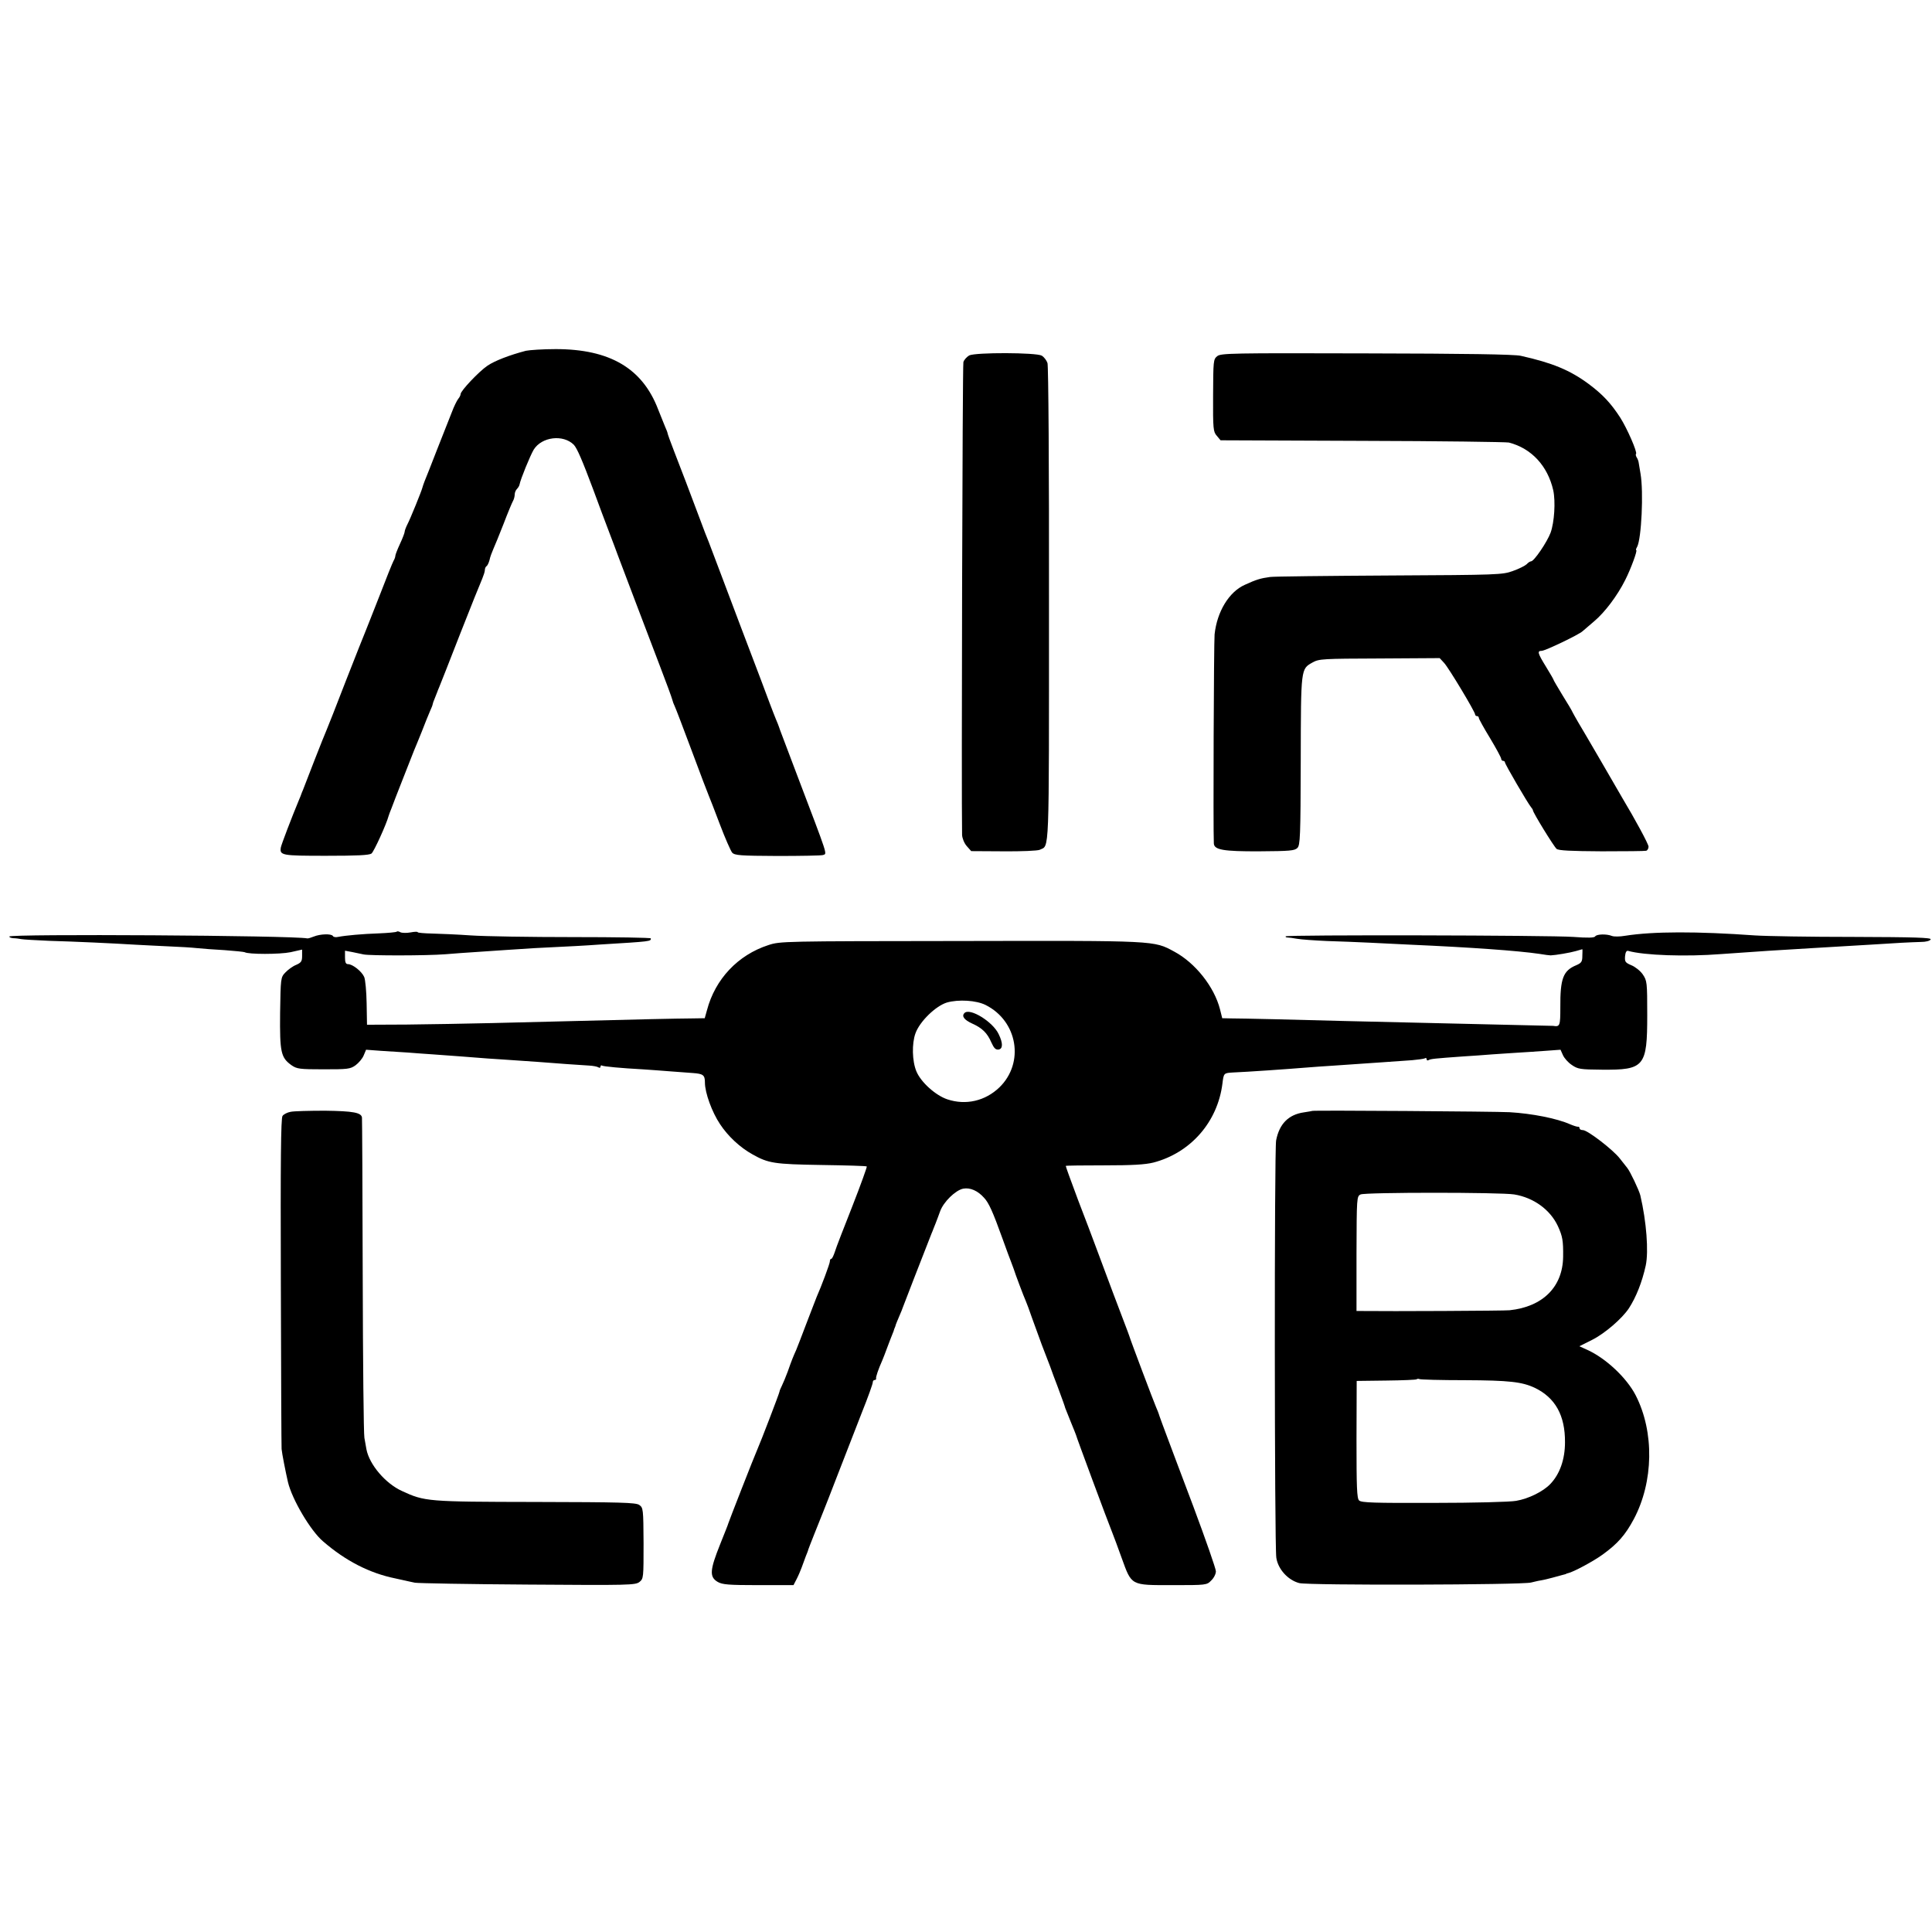
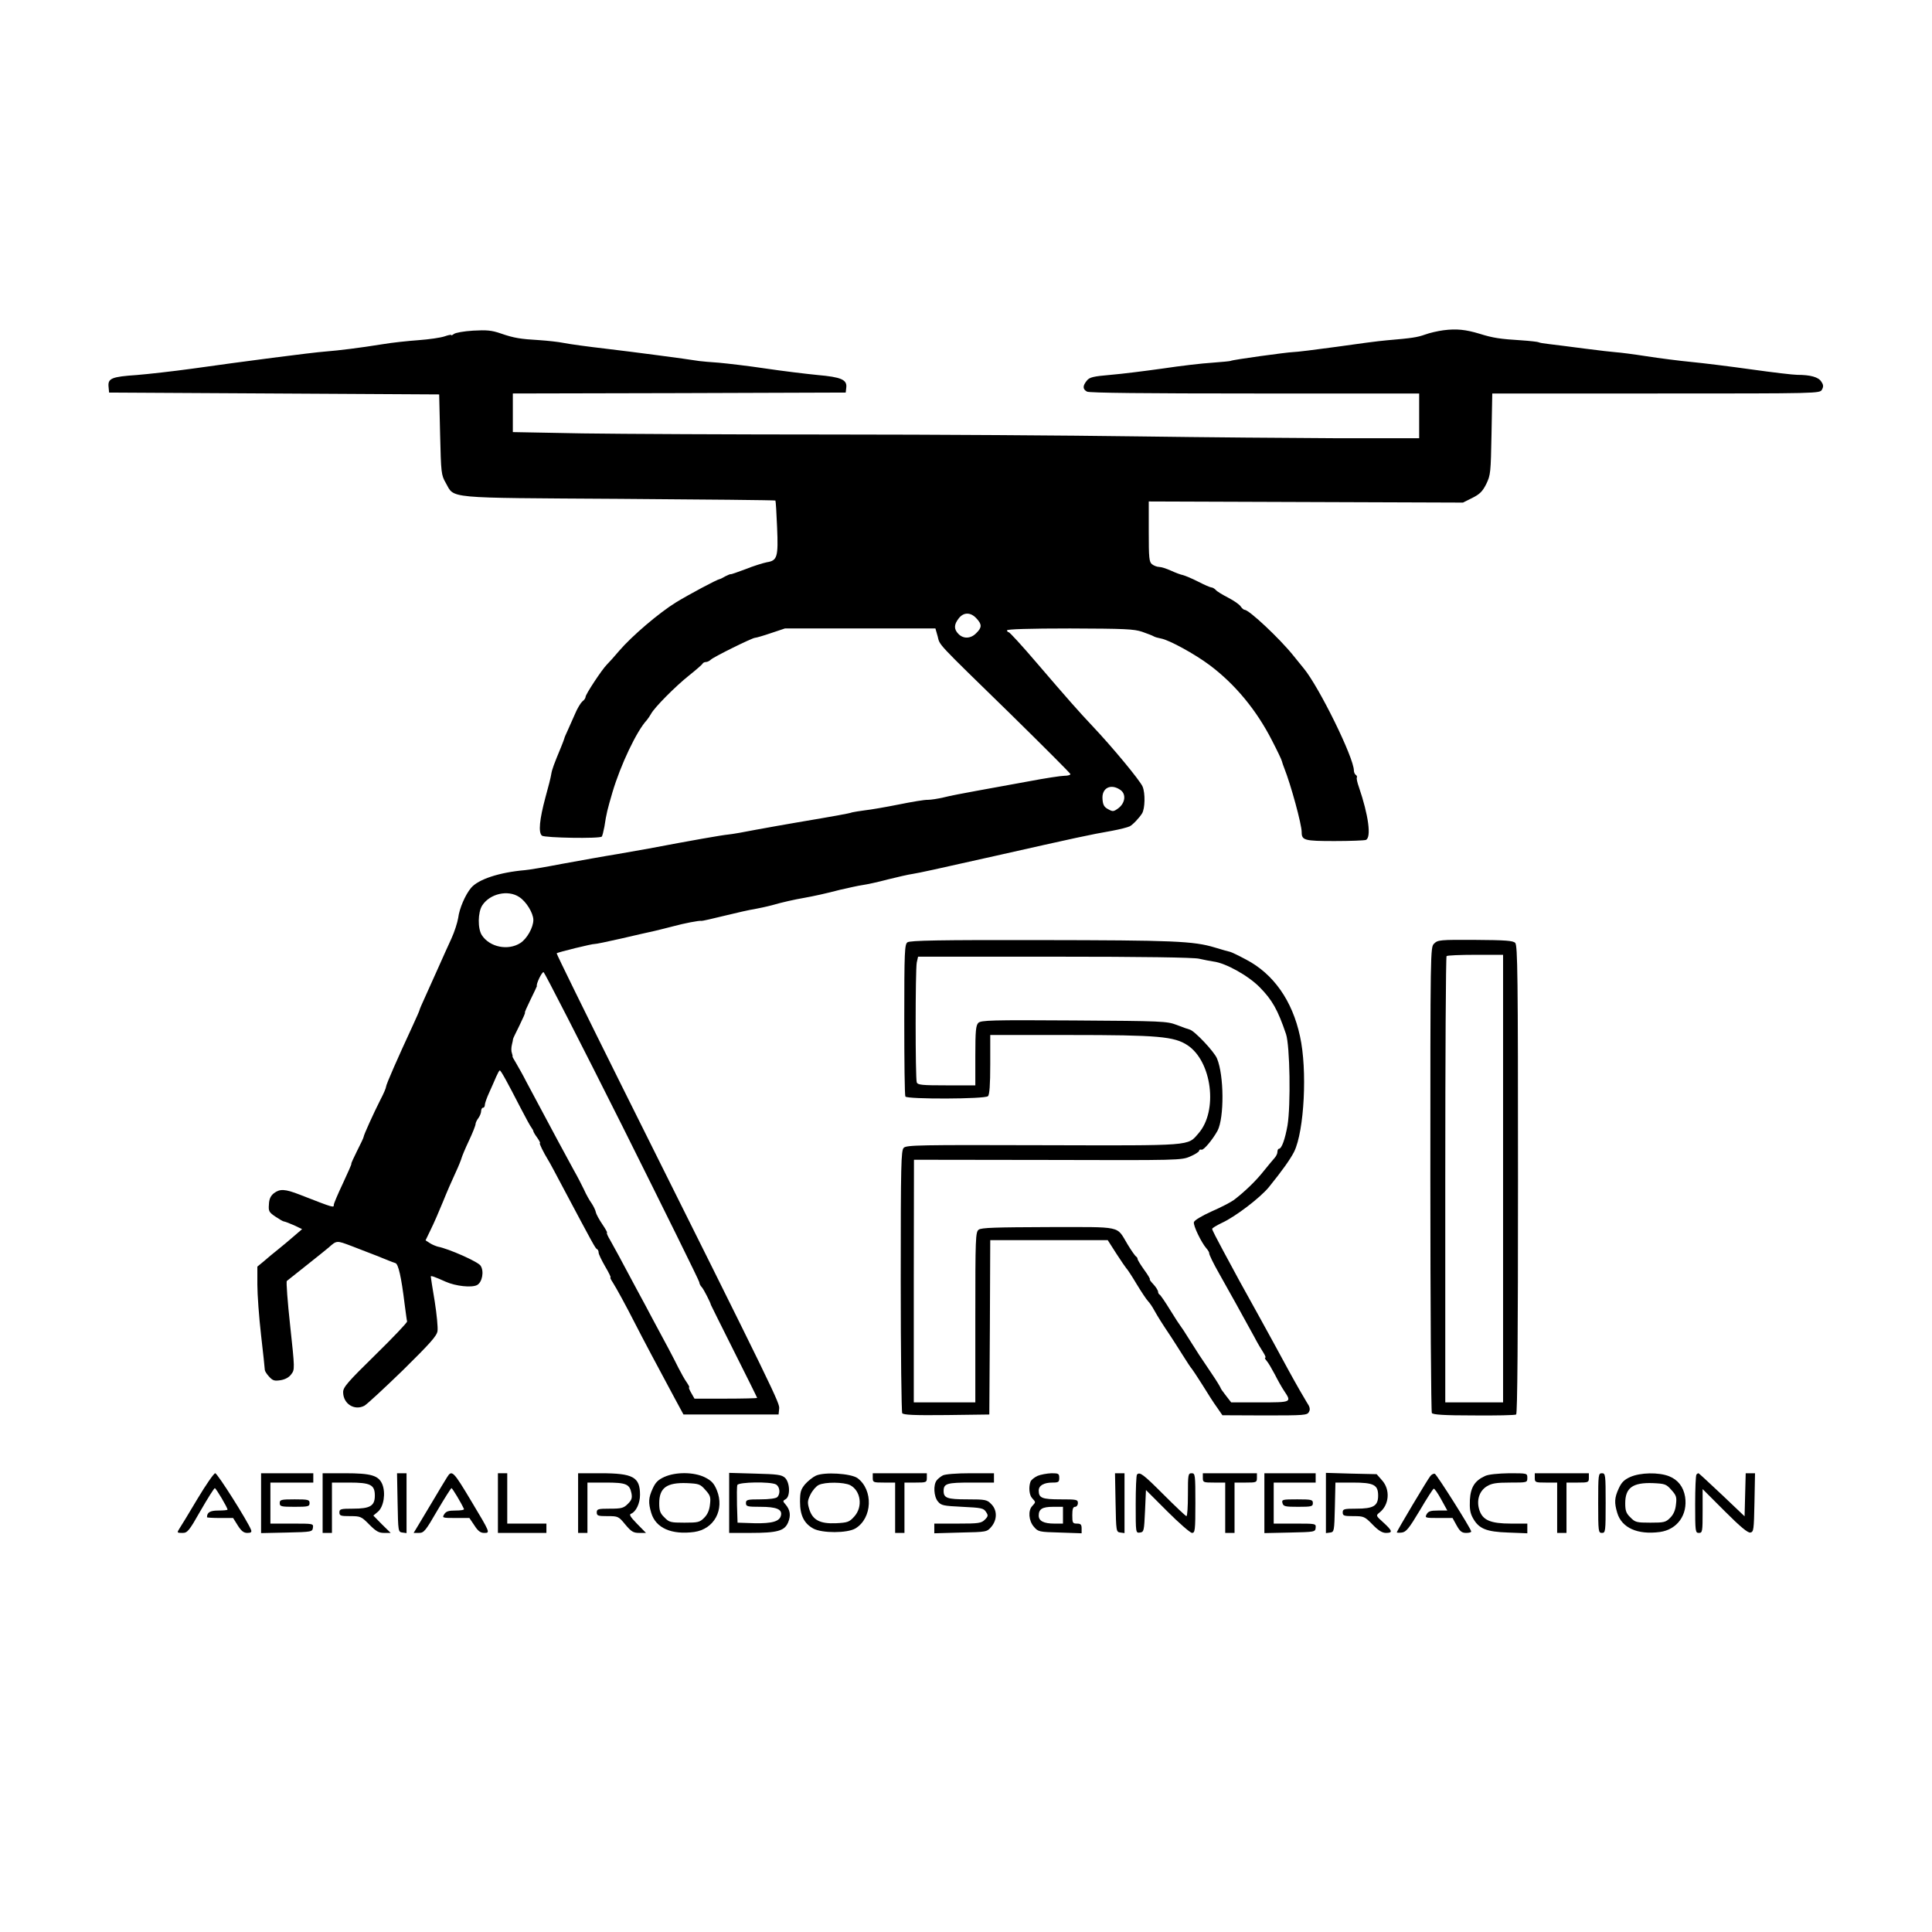
<svg xmlns="http://www.w3.org/2000/svg" version="1.0" width="1036pt" height="1036pt" viewBox="0 0 1036 1036" preserveAspectRatio="xMidYMid meet">
  <g transform="translate(0,1036) scale(0.1,-0.1)" fill="#000000" stroke="none">
-     <path d="M2820 8479 c-88 -23 -168 -54 -206 -80 -46 -31 -144 -135 -144 -152 0 -6 -6 -18 -13 -26 -7 -9 -23 -41 -34 -71 -12 -30 -47 -120 -79 -200 -31 -80 -61 -156 -67 -170 -5 -14 -11 -29 -12 -35 -4 -17 -65 -168 -81 -198 -8 -16 -14 -33 -14 -38 0 -6 -11 -35 -25 -65 -14 -30 -25 -59 -25 -64 0 -6 -4 -18 -10 -28 -5 -9 -39 -93 -75 -187 -37 -93 -70 -179 -75 -190 -5 -11 -52 -130 -105 -265 -52 -135 -99 -254 -104 -265 -5 -11 -34 -83 -64 -160 -30 -77 -58 -149 -62 -160 -5 -11 -9 -22 -10 -25 -1 -3 -5 -14 -10 -25 -42 -101 -96 -243 -99 -259 -7 -43 4 -45 242 -45 167 0 231 3 244 12 13 10 80 157 92 202 2 6 8 24 15 40 6 17 34 89 62 160 28 72 55 139 59 150 5 11 23 56 41 100 17 44 37 94 45 112 8 17 14 33 14 36 0 3 5 18 12 34 6 15 12 30 13 33 1 3 5 14 10 25 5 11 55 139 112 285 57 146 111 279 119 297 7 17 14 38 14 46 0 9 4 18 9 21 5 3 12 18 16 33 3 16 13 42 20 58 8 17 32 77 55 135 22 58 45 113 50 122 6 10 10 26 10 36 0 10 5 23 12 30 6 6 13 17 14 24 5 28 57 155 76 187 43 69 158 83 215 26 17 -18 45 -82 104 -240 28 -77 67 -180 86 -230 19 -49 40 -106 47 -125 20 -53 157 -415 226 -595 34 -88 63 -168 65 -177 2 -9 8 -25 13 -35 5 -10 46 -117 91 -238 45 -121 86 -229 91 -240 5 -11 32 -81 60 -155 28 -74 58 -142 66 -152 14 -15 43 -17 243 -18 125 0 235 2 244 5 23 9 32 -21 -143 440 -40 105 -79 208 -87 230 -7 22 -18 49 -23 60 -5 11 -19 49 -33 85 -22 59 -46 124 -157 415 -21 55 -66 174 -100 265 -34 91 -66 174 -70 185 -5 11 -28 70 -50 130 -57 152 -92 244 -134 352 -20 51 -36 96 -36 99 0 3 -6 20 -14 37 -7 18 -24 59 -37 92 -84 220 -259 323 -549 323 -69 0 -141 -5 -160 -9z" />
-     <path d="M5197 8454 c-13 -8 -28 -24 -31 -36 -5 -17 -11 -2330 -7 -2535 1 -18 11 -44 25 -60 l24 -27 173 -1 c96 -1 183 3 194 8 53 27 50 -63 50 1311 1 738 -3 1283 -8 1299 -5 15 -19 33 -31 40 -30 17 -355 18 -389 1z" />
-     <path d="M6527 8450 c-21 -17 -21 -26 -22 -211 -1 -180 1 -195 20 -216 l20 -24 760 -3 c418 -1 772 -6 786 -9 121 -31 208 -125 238 -256 13 -61 6 -171 -14 -227 -19 -51 -89 -154 -105 -154 -5 0 -16 -7 -24 -16 -9 -8 -42 -25 -74 -36 -55 -20 -78 -21 -662 -24 -333 -2 -621 -5 -640 -8 -51 -7 -74 -14 -135 -42 -85 -38 -149 -144 -162 -266 -4 -42 -8 -1044 -4 -1121 2 -34 50 -43 245 -42 161 1 188 3 203 18 15 15 17 59 18 469 1 499 0 490 64 526 34 19 54 20 359 21 l322 2 24 -26 c25 -27 166 -262 166 -276 0 -5 5 -9 10 -9 6 0 10 -4 10 -10 0 -5 27 -54 60 -108 33 -55 60 -105 60 -111 0 -6 5 -11 10 -11 6 0 10 -4 10 -8 0 -10 123 -220 139 -239 6 -7 11 -15 11 -18 0 -12 112 -194 127 -207 11 -9 76 -12 242 -13 124 0 232 1 239 3 6 2 12 12 12 22 0 14 -74 150 -140 260 -5 8 -56 96 -113 195 -58 99 -114 196 -126 215 -11 19 -24 42 -28 50 -3 8 -28 50 -55 93 -26 43 -48 80 -48 83 0 2 -18 33 -40 69 -45 73 -48 85 -23 85 19 0 200 87 219 105 6 5 35 30 63 54 57 48 124 137 166 221 30 59 67 160 59 160 -3 0 -1 8 5 18 23 44 35 294 18 392 -4 25 -9 52 -10 60 -1 8 -6 21 -11 28 -4 7 -6 16 -3 18 8 9 -48 137 -85 195 -50 77 -94 124 -169 180 -100 74 -194 113 -364 151 -34 8 -299 12 -828 13 -727 2 -780 1 -800 -15z" />
-     <path d="M2127 5364 c-3 -3 -46 -7 -95 -9 -89 -3 -177 -11 -219 -19 -13 -3 -25 -1 -28 5 -8 13 -68 11 -102 -3 -15 -6 -31 -11 -35 -10 -77 16 -1598 25 -1598 10 0 -5 10 -8 23 -9 12 0 31 -3 42 -5 11 -2 78 -6 148 -9 141 -4 336 -13 467 -21 46 -2 127 -7 180 -9 52 -2 118 -6 145 -9 28 -3 95 -8 150 -11 54 -4 103 -9 107 -11 19 -12 188 -12 246 0 l62 14 0 -34 c0 -29 -5 -36 -32 -48 -18 -7 -44 -26 -58 -41 -25 -26 -25 -30 -28 -217 -2 -211 4 -239 61 -280 29 -20 43 -22 172 -22 129 0 143 1 172 22 16 12 36 35 43 52 l13 31 81 -6 c45 -3 108 -7 142 -9 33 -3 95 -7 137 -10 43 -3 110 -8 150 -11 39 -3 104 -8 142 -11 39 -2 99 -7 135 -9 78 -5 174 -12 290 -21 47 -3 101 -7 120 -8 19 -1 41 -5 48 -9 7 -5 12 -3 12 3 0 6 4 9 8 6 8 -5 106 -14 217 -20 39 -3 106 -7 150 -11 44 -3 98 -7 121 -9 55 -4 64 -11 64 -51 0 -55 38 -159 81 -223 42 -64 107 -125 174 -162 85 -48 117 -53 369 -57 132 -2 242 -5 244 -8 2 -2 -32 -97 -77 -212 -45 -114 -88 -224 -94 -245 -7 -21 -15 -38 -19 -38 -5 0 -8 -6 -8 -14 0 -12 -46 -135 -71 -191 -4 -11 -29 -74 -54 -140 -25 -66 -50 -131 -56 -145 -15 -33 -24 -55 -45 -115 -10 -27 -24 -61 -31 -75 -7 -14 -13 -28 -13 -32 0 -7 -102 -273 -120 -313 -13 -28 -154 -389 -155 -395 0 -3 -20 -52 -43 -110 -56 -140 -59 -176 -13 -203 25 -14 57 -17 218 -17 l188 0 17 33 c9 17 21 46 27 62 6 17 16 44 22 60 7 17 13 32 13 35 1 5 60 153 81 205 7 17 43 109 80 205 37 96 94 242 126 324 33 82 59 155 59 163 0 7 4 13 10 13 5 0 9 3 8 8 -3 6 12 50 33 97 5 11 17 43 27 70 10 28 23 59 27 70 5 11 9 23 10 28 2 4 4 9 5 12 1 3 3 8 4 13 1 4 10 24 19 46 9 21 17 40 17 42 0 2 111 287 155 399 5 11 9 22 10 25 1 3 6 16 12 30 6 14 16 43 24 64 18 51 83 114 124 122 37 7 78 -11 111 -48 26 -27 48 -76 99 -218 21 -58 42 -116 48 -130 5 -14 11 -29 13 -35 6 -21 55 -151 64 -170 5 -11 21 -54 35 -95 15 -41 38 -104 51 -140 14 -36 34 -89 45 -117 10 -29 28 -77 39 -105 29 -78 41 -112 42 -118 1 -3 14 -36 30 -75 16 -38 28 -70 28 -70 -2 0 172 -469 195 -525 8 -19 30 -80 50 -135 54 -149 47 -145 271 -145 183 0 185 0 209 25 14 13 25 35 25 49 0 14 -55 171 -121 348 -67 178 -133 352 -146 388 -14 36 -29 79 -35 95 -5 17 -14 39 -19 50 -10 22 -139 364 -143 380 -2 6 -6 17 -9 25 -8 19 -142 375 -173 460 -13 36 -55 146 -93 245 -37 99 -67 181 -66 183 2 2 94 3 206 3 152 0 219 4 264 15 199 52 344 217 370 423 7 57 7 57 57 60 75 3 291 18 388 26 36 3 106 8 155 11 195 13 346 24 418 29 32 3 63 7 68 10 5 4 9 1 9 -5 0 -6 5 -8 10 -5 11 7 32 9 185 20 50 3 119 8 155 11 36 2 97 7 135 9 39 2 107 7 151 10 l82 6 13 -29 c7 -16 28 -40 48 -53 32 -22 45 -24 160 -25 229 -2 244 16 244 293 0 176 -1 184 -24 218 -13 19 -41 41 -61 49 -33 14 -36 19 -34 48 2 22 8 32 17 29 85 -24 309 -32 499 -17 196 14 315 22 490 32 91 5 140 8 320 19 136 9 198 12 261 14 27 0 49 6 52 14 3 9 -84 12 -417 13 -231 0 -468 4 -526 8 -308 22 -545 22 -696 -2 -28 -5 -59 -5 -70 -1 -29 12 -82 10 -90 -2 -4 -8 -39 -9 -118 -3 -127 9 -1536 12 -1542 3 -1 -3 2 -6 9 -6 7 0 30 -3 52 -7 22 -4 94 -9 160 -12 66 -2 170 -6 230 -9 61 -3 162 -8 225 -11 316 -14 569 -32 685 -49 28 -5 55 -8 60 -8 27 1 104 14 135 23 19 5 35 10 35 10 1 0 1 -16 0 -36 0 -31 -5 -38 -33 -50 -70 -29 -86 -71 -85 -226 0 -99 -2 -105 -39 -99 -4 0 -121 3 -260 6 -431 10 -656 15 -858 20 -251 7 -552 14 -610 14 l-46 1 -12 48 c-31 121 -133 249 -245 309 -111 60 -91 59 -1147 57 -953 -1 -966 -1 -1030 -22 -163 -53 -285 -182 -329 -349 l-12 -43 -62 -1 c-34 0 -136 -2 -227 -4 -156 -4 -253 -6 -850 -21 -135 -3 -341 -7 -459 -8 l-213 -1 -2 115 c-1 63 -7 127 -13 141 -13 30 -62 69 -87 69 -12 0 -16 10 -16 36 l0 36 38 -7 c20 -4 48 -10 62 -13 34 -7 335 -7 438 1 45 4 119 9 165 12 45 3 118 8 162 11 44 3 114 7 155 10 205 10 262 13 345 19 280 17 275 17 275 33 0 4 -188 7 -417 7 -230 0 -476 4 -548 9 -71 5 -165 9 -207 10 -43 1 -78 4 -78 7 0 4 -18 3 -39 -1 -21 -4 -46 -3 -54 1 -8 5 -17 6 -20 3z m3158 -393 c172 -86 210 -310 74 -442 -76 -73 -180 -97 -279 -64 -63 21 -142 92 -166 150 -23 55 -25 149 -5 204 23 64 108 146 168 165 63 18 158 12 208 -13z" />
-     <path d="M5172 4928 c-17 -17 -2 -37 42 -57 53 -24 80 -50 102 -101 14 -31 23 -40 39 -38 23 4 24 34 0 83 -31 66 -154 142 -183 113z" />
-     <path d="M1558 4398 c-17 -3 -37 -13 -43 -22 -9 -11 -11 -247 -9 -893 1 -483 3 -885 4 -893 2 -24 22 -125 34 -177 22 -93 121 -261 188 -318 121 -105 250 -171 388 -199 14 -3 36 -8 50 -11 14 -3 39 -9 55 -12 17 -3 289 -8 606 -10 545 -4 576 -3 598 14 22 18 22 23 22 208 -1 184 -2 190 -23 205 -18 13 -100 15 -557 16 -580 1 -593 2 -716 59 -88 40 -174 141 -190 223 -3 15 -8 43 -11 62 -4 19 -8 411 -9 870 -1 459 -3 840 -4 847 -3 27 -47 35 -197 37 -84 0 -168 -2 -186 -6z" />
-     <path d="M7037 4403 c-1 -1 -22 -4 -46 -8 -82 -12 -131 -62 -148 -150 -10 -50 -9 -2173 1 -2238 9 -61 62 -120 123 -136 47 -13 1198 -10 1243 3 14 3 36 9 50 11 14 2 43 9 65 15 22 6 47 13 55 15 8 2 16 4 18 5 1 2 5 3 10 4 28 6 135 63 186 100 80 58 121 104 167 190 106 200 111 467 10 664 -48 93 -158 197 -258 243 l-44 20 68 34 c68 34 161 114 198 170 38 59 70 138 90 229 16 75 4 235 -29 376 -7 28 -55 129 -70 147 -6 7 -24 30 -41 52 -36 46 -172 151 -197 151 -10 0 -18 4 -18 10 0 5 -3 9 -7 8 -5 -1 -24 5 -43 13 -72 32 -206 58 -325 65 -74 4 -1055 11 -1058 7z m1083 -448 c104 -17 193 -82 234 -170 25 -55 29 -78 28 -164 -2 -161 -108 -268 -287 -287 -24 -3 -655 -6 -786 -4 l-35 0 0 307 c1 301 1 308 22 318 24 12 752 12 824 0z m-263 -996 c236 -1 305 -9 373 -41 110 -53 163 -148 162 -292 0 -92 -28 -171 -79 -224 -38 -40 -117 -79 -183 -90 -30 -6 -229 -11 -442 -11 -320 -1 -388 1 -400 13 -12 11 -14 70 -14 327 l1 314 159 2 c87 1 161 4 163 7 3 3 9 3 14 1 4 -3 115 -6 246 -6z" />
+     <path d="M7740 8589 c-30 -4 -74 -14 -98 -23 -43 -15 -67 -19 -207 -31 -38 -3 -160 -19 -270 -35 -110 -15 -214 -28 -231 -28 -33 -1 -325 -41 -334 -47 -3 -2 -48 -6 -100 -10 -52 -3 -171 -17 -264 -31 -93 -13 -219 -29 -280 -34 -94 -8 -114 -13 -128 -31 -23 -28 -23 -46 1 -59 13 -7 312 -10 900 -10 l881 0 0 -120 0 -120 -432 0 c-238 1 -725 5 -1083 10 -357 5 -1089 10 -1625 10 -536 0 -1143 3 -1347 6 l-373 7 0 104 0 103 893 2 892 3 3 27 c5 42 -28 56 -153 67 -61 6 -186 21 -280 35 -93 14 -206 27 -250 31 -44 3 -91 7 -105 9 -75 12 -348 48 -500 66 -96 11 -198 25 -227 31 -29 6 -87 12 -130 15 -102 6 -136 11 -208 36 -49 17 -76 19 -148 15 -49 -3 -95 -11 -103 -18 -8 -6 -14 -9 -14 -6 0 4 -17 0 -37 -7 -21 -7 -83 -16 -138 -20 -55 -4 -143 -13 -195 -22 -124 -20 -231 -33 -305 -39 -70 -5 -447 -54 -715 -92 -102 -14 -235 -29 -297 -34 -134 -9 -155 -18 -151 -62 l3 -32 885 -5 885 -5 5 -215 c5 -206 6 -217 30 -259 49 -86 -14 -80 930 -86 458 -3 835 -7 838 -9 2 -3 6 -67 9 -143 7 -161 1 -179 -55 -188 -20 -4 -72 -20 -114 -37 -43 -16 -79 -29 -80 -27 -2 1 -14 -4 -28 -11 -14 -8 -27 -15 -30 -15 -15 -2 -166 -83 -235 -125 -92 -57 -236 -180 -304 -259 -25 -30 -56 -64 -67 -75 -26 -26 -114 -159 -114 -173 0 -6 -7 -17 -17 -24 -9 -8 -27 -37 -39 -66 -13 -29 -31 -69 -40 -90 -10 -21 -18 -40 -18 -43 -1 -3 -8 -24 -17 -45 -39 -94 -49 -121 -53 -146 -2 -15 -16 -71 -31 -124 -32 -119 -39 -189 -19 -206 14 -12 310 -17 321 -5 3 3 9 27 14 53 11 73 16 91 43 184 44 148 130 329 184 387 6 7 17 23 23 34 18 34 131 148 204 206 39 31 72 60 73 64 2 4 10 8 17 8 8 0 20 6 27 13 16 15 222 117 237 117 6 0 44 11 85 25 l75 25 403 0 404 0 12 -42 c13 -51 -12 -24 391 -417 176 -173 321 -318 321 -322 0 -5 -14 -9 -32 -9 -18 0 -104 -13 -193 -30 -88 -16 -214 -39 -280 -51 -66 -12 -145 -27 -175 -35 -30 -7 -68 -13 -85 -13 -16 1 -87 -11 -156 -25 -70 -14 -151 -28 -180 -31 -30 -4 -61 -9 -69 -11 -15 -6 -94 -20 -295 -54 -60 -10 -159 -28 -220 -39 -60 -12 -128 -24 -150 -26 -33 -3 -193 -31 -425 -75 -25 -4 -101 -18 -170 -30 -69 -11 -201 -35 -295 -52 -93 -18 -183 -33 -200 -34 -138 -12 -250 -49 -289 -95 -31 -37 -63 -111 -69 -161 -4 -25 -20 -75 -36 -110 -16 -35 -47 -103 -69 -153 -22 -49 -54 -120 -71 -158 -17 -37 -31 -69 -31 -72 0 -3 -16 -40 -36 -83 -82 -177 -144 -318 -144 -330 0 -6 -13 -37 -30 -69 -37 -73 -90 -190 -90 -199 0 -4 -16 -38 -35 -75 -19 -38 -33 -69 -31 -69 3 0 -18 -47 -45 -105 -27 -57 -49 -109 -49 -115 0 -17 4 -19 -183 54 -80 31 -106 32 -139 7 -17 -14 -25 -31 -26 -60 -3 -36 1 -42 35 -65 21 -14 41 -26 46 -26 4 0 28 -9 53 -20 l44 -21 -43 -37 c-23 -20 -62 -53 -86 -72 -24 -19 -59 -48 -77 -64 l-34 -28 0 -97 c0 -53 9 -175 20 -271 11 -96 20 -179 20 -186 0 -6 10 -22 23 -36 20 -22 29 -24 62 -19 24 4 45 15 57 32 19 25 19 28 -6 260 -14 128 -22 236 -18 240 4 3 52 41 107 85 55 43 107 86 117 94 44 39 42 39 124 8 112 -43 176 -68 199 -78 11 -5 27 -10 35 -13 16 -4 32 -74 50 -222 6 -44 11 -85 13 -91 1 -6 -76 -87 -171 -180 -149 -146 -172 -173 -172 -199 0 -63 61 -101 114 -73 13 7 106 93 206 190 146 144 182 184 186 210 3 18 -4 90 -15 160 -12 70 -21 130 -21 133 0 6 22 -2 80 -28 54 -24 139 -33 168 -18 28 15 39 74 19 104 -13 21 -171 91 -229 102 -11 3 -31 11 -43 19 l-23 15 28 58 c16 32 45 99 65 148 20 50 50 119 67 155 17 36 31 72 33 80 2 8 19 50 39 92 20 42 36 83 36 90 0 7 7 22 15 32 8 11 15 28 15 38 0 10 5 18 10 18 6 0 10 7 10 16 0 8 11 39 24 67 13 29 30 67 37 84 8 18 16 33 19 33 6 0 39 -60 111 -200 27 -52 53 -100 59 -107 5 -7 10 -15 10 -19 0 -3 9 -19 21 -35 11 -16 18 -29 14 -29 -5 0 19 -49 44 -90 6 -8 45 -82 89 -165 151 -284 165 -310 173 -313 5 -2 9 -10 9 -19 0 -8 16 -41 35 -74 19 -32 32 -59 29 -59 -4 0 2 -12 12 -27 19 -30 68 -119 121 -223 34 -67 131 -250 212 -400 l46 -85 255 0 255 0 3 30 c4 31 -4 48 -845 1734 -193 388 -350 707 -348 709 5 6 195 52 203 50 4 -1 68 12 142 29 74 17 155 36 180 41 25 6 70 17 100 25 59 16 141 32 152 29 3 -1 60 12 125 28 65 16 136 32 158 35 22 4 65 13 95 21 55 16 123 31 170 39 51 9 120 24 196 44 44 10 97 22 119 25 22 3 83 16 135 30 52 13 113 27 135 30 37 6 115 23 440 96 444 100 508 114 628 135 43 8 85 19 95 24 17 9 51 45 66 69 16 26 18 108 3 144 -14 33 -162 212 -272 328 -68 72 -130 142 -298 338 -76 89 -143 162 -148 162 -5 0 -9 5 -9 10 0 6 119 10 338 10 294 -1 343 -3 387 -18 28 -10 55 -20 61 -24 6 -4 24 -9 40 -12 44 -8 181 -83 261 -143 136 -102 251 -241 334 -404 28 -54 52 -104 53 -111 2 -7 7 -24 13 -38 35 -88 93 -300 93 -342 0 -44 14 -48 176 -48 84 0 159 3 168 6 31 12 14 134 -37 283 -9 25 -14 48 -11 52 2 4 0 10 -6 14 -5 3 -10 14 -10 23 0 69 -187 449 -269 548 -14 17 -39 48 -56 69 -73 91 -237 245 -261 245 -5 0 -14 8 -21 18 -6 10 -36 31 -67 47 -31 16 -61 34 -67 42 -7 7 -17 13 -23 13 -6 0 -38 14 -71 31 -33 17 -70 32 -81 35 -12 2 -41 13 -65 24 -24 11 -53 20 -64 20 -11 0 -28 7 -37 14 -16 12 -18 33 -18 175 l0 162 843 -3 842 -3 50 25 c40 20 55 35 75 75 23 48 24 60 28 268 l4 217 879 0 c878 0 878 0 889 21 9 16 8 26 -4 43 -15 24 -58 36 -129 36 -21 0 -131 13 -245 29 -114 16 -259 34 -322 40 -63 6 -172 20 -243 31 -70 11 -142 20 -160 21 -17 1 -95 10 -172 20 -77 10 -162 21 -189 24 -27 3 -52 7 -56 10 -4 2 -45 7 -91 10 -115 7 -154 13 -224 35 -76 23 -125 28 -195 19z m-2504 -1545 c30 -32 30 -49 -1 -79 -29 -30 -68 -32 -95 -5 -26 26 -25 51 1 84 26 34 64 34 95 0z m772 -920 c32 -22 26 -70 -11 -98 -26 -19 -30 -19 -55 -5 -21 11 -28 23 -30 54 -5 60 45 85 96 49z m-3224 -574 c38 -24 76 -87 76 -123 0 -40 -34 -101 -70 -124 -66 -42 -164 -22 -206 42 -23 35 -22 123 2 160 41 63 138 85 198 45z m554 -1230 c226 -453 412 -829 412 -836 0 -7 6 -19 13 -26 10 -10 49 -87 49 -95 0 -1 56 -113 124 -249 68 -135 124 -248 124 -250 0 -2 -76 -4 -168 -4 l-168 0 -17 30 c-10 17 -15 30 -12 30 4 0 -2 12 -13 28 -11 15 -30 50 -44 77 -24 49 -69 134 -140 265 -19 36 -56 106 -83 155 -94 176 -118 221 -142 263 -14 23 -22 42 -18 42 3 0 -8 20 -25 45 -17 25 -33 54 -35 65 -2 11 -13 33 -23 48 -11 15 -29 47 -40 72 -12 25 -36 72 -55 105 -18 33 -56 103 -84 155 -82 154 -134 251 -171 320 -18 36 -44 81 -55 100 -12 19 -20 35 -19 35 2 0 0 8 -3 18 -4 9 -4 29 0 45 4 15 6 28 6 30 -1 1 15 34 34 72 19 39 33 70 30 70 -3 0 11 31 30 70 19 38 34 71 34 72 -6 9 27 78 36 75 5 -2 196 -374 423 -827z" />
+     <path d="M4866 5307 c-15 -11 -17 -47 -17 -414 0 -221 2 -407 6 -413 9 -15 427 -14 443 2 8 8 12 60 12 170 l0 158 423 0 c479 0 564 -8 635 -55 131 -87 164 -352 59 -472 -60 -69 -23 -66 -833 -64 -664 2 -733 1 -748 -14 -14 -15 -16 -82 -16 -713 0 -383 4 -703 8 -710 7 -9 61 -12 238 -10 l229 3 3 468 2 467 315 0 315 0 46 -72 c26 -40 50 -75 53 -78 4 -3 29 -40 55 -84 26 -43 54 -85 62 -93 8 -8 24 -31 35 -52 18 -32 39 -66 90 -142 9 -13 35 -55 60 -94 24 -38 46 -72 50 -75 3 -3 28 -41 56 -85 27 -44 62 -99 79 -122 l29 -42 227 -1 c213 0 228 1 237 19 8 14 5 27 -12 52 -12 19 -57 97 -99 174 -41 77 -111 203 -153 280 -43 77 -92 166 -109 197 -17 32 -57 105 -88 163 -32 59 -58 110 -58 115 0 5 24 19 53 33 72 33 204 134 251 191 72 89 116 151 136 191 54 112 71 438 31 618 -41 191 -142 335 -290 412 -41 22 -79 40 -85 41 -6 1 -42 11 -81 23 -116 35 -221 39 -941 40 -537 1 -694 -2 -708 -12z m1564 -88 c25 -6 59 -12 77 -15 65 -8 186 -75 248 -138 67 -68 97 -121 141 -251 21 -62 26 -382 8 -490 -13 -73 -31 -125 -46 -125 -4 0 -8 -7 -8 -17 0 -9 -7 -23 -15 -32 -8 -9 -35 -41 -59 -71 -41 -52 -101 -110 -160 -155 -15 -11 -68 -39 -119 -61 -55 -25 -93 -48 -95 -58 -4 -18 40 -109 67 -140 9 -10 15 -21 15 -25 -2 -6 23 -57 55 -113 21 -36 148 -265 187 -337 16 -31 38 -68 48 -83 10 -16 15 -28 11 -28 -5 0 -1 -8 7 -17 9 -10 28 -43 44 -73 15 -30 38 -71 51 -90 40 -60 39 -60 -131 -60 l-154 0 -28 36 c-16 20 -29 39 -29 42 -1 4 -22 39 -48 77 -69 102 -70 104 -118 180 -24 39 -46 72 -49 75 -3 3 -28 41 -55 85 -27 44 -53 82 -57 83 -4 2 -8 9 -8 15 0 7 -11 25 -25 40 -14 15 -23 27 -19 27 3 0 -10 23 -30 50 -20 28 -36 54 -36 59 0 5 -4 11 -8 13 -4 2 -25 31 -46 66 -61 101 -21 92 -424 92 -281 -1 -361 -3 -374 -14 -17 -12 -18 -47 -18 -470 l0 -456 -165 0 -165 0 0 651 1 650 717 -1 c704 -2 718 -2 765 19 26 11 47 25 47 30 0 6 6 8 13 6 11 -4 59 53 86 102 36 70 35 296 -3 387 -15 37 -120 148 -146 155 -8 2 -40 13 -70 25 -53 20 -77 21 -551 24 -447 3 -498 1 -513 -13 -13 -14 -16 -42 -16 -176 l0 -159 -154 0 c-131 0 -155 2 -160 16 -8 21 -8 603 0 643 l7 31 731 0 c472 0 747 -4 776 -11z" />
+     <path d="M7690 5300 c-20 -20 -20 -26 -20 -1262 0 -684 4 -1248 8 -1255 6 -9 66 -13 225 -13 119 -1 221 1 227 5 7 4 10 415 10 1260 0 1099 -2 1255 -15 1269 -12 12 -52 15 -215 16 -188 1 -200 0 -220 -20z m370 -1260 l0 -1200 -155 0 -155 0 0 1193 c0 657 3 1197 7 1200 3 4 73 7 155 7 l148 0 0 -1200z" />
+     <path d="M1059 2323 c-45 -76 -89 -148 -97 -160 -14 -22 -13 -23 16 -23 27 0 35 9 98 120 38 66 72 120 76 120 6 0 68 -104 68 -115 0 -3 -22 -5 -49 -5 -45 0 -61 -10 -61 -36 0 -2 31 -4 70 -4 l70 0 25 -40 c19 -30 32 -40 51 -40 20 0 25 4 20 17 -18 46 -180 303 -192 303 -7 0 -50 -62 -95 -137z" />
+     <path d="M1400 2300 l0 -161 138 3 c134 3 137 4 140 26 3 22 2 22 -112 22 l-116 0 0 110 0 110 115 0 115 0 0 25 0 25 -140 0 -140 0 0 -160z" />
+     <path d="M1730 2300 l0 -160 25 0 25 0 0 135 0 135 93 0 c114 0 137 -12 137 -70 0 -55 -25 -70 -117 -70 -66 0 -73 -2 -73 -20 0 -18 7 -20 58 -20 55 0 60 -2 102 -45 36 -36 51 -45 79 -45 l36 0 -47 46 -46 47 25 21 c31 27 42 100 23 147 -20 47 -59 59 -200 59 l-120 0 0 -160z" />
+     <path d="M2132 2303 c3 -155 3 -158 26 -161 l22 -3 0 160 0 161 -25 0 -26 0 3 -157z" />
+     <path d="M2397 2438 c-8 -13 -43 -70 -77 -128 -35 -58 -72 -120 -82 -137 l-20 -33 29 0 c26 0 35 11 98 120 39 66 73 120 76 120 5 0 54 -82 67 -112 2 -5 -18 -8 -45 -8 -37 0 -51 -4 -61 -20 -12 -19 -10 -20 62 -20 l73 0 27 -40 c19 -30 33 -40 52 -40 33 0 34 -1 -68 169 -98 164 -105 171 -131 129z" />
+     <path d="M2670 2300 l0 -160 130 0 130 0 0 25 0 25 -105 0 -105 0 0 135 0 135 -25 0 -25 0 0 -160z" />
+     <path d="M3100 2300 l0 -160 25 0 25 0 0 135 0 135 98 0 c110 0 128 -8 138 -57 5 -26 1 -37 -19 -57 -23 -23 -34 -26 -97 -26 -63 0 -70 -2 -70 -20 0 -18 7 -20 58 -20 56 0 59 -1 95 -45 32 -38 43 -45 75 -45 l36 0 -48 49 c-36 37 -44 50 -32 54 26 10 48 55 48 101 0 96 -37 116 -212 116 l-120 0 0 -160z" />
+     <path d="M3562 2440 c-33 -15 -47 -29 -62 -62 -23 -50 -24 -76 -8 -130 24 -82 109 -119 230 -103 108 15 164 120 122 224 -15 36 -28 51 -64 69 -58 29 -156 30 -218 2z m220 -69 c27 -30 30 -39 25 -79 -3 -30 -13 -53 -31 -71 -24 -24 -33 -26 -106 -26 -74 0 -82 2 -107 28 -23 22 -28 36 -28 76 0 83 40 112 149 108 63 -3 71 -5 98 -36z" />
+     <path d="M3910 2301 l0 -161 113 0 c146 0 184 11 203 56 16 38 11 68 -14 97 -15 17 -15 19 1 28 26 15 23 90 -4 115 -18 16 -40 19 -160 22 l-139 4 0 -161z m251 99 c21 -12 25 -50 7 -68 -7 -7 -43 -12 -90 -12 -71 0 -78 -2 -78 -20 0 -18 7 -20 78 -20 84 0 117 -13 110 -45 -6 -33 -46 -45 -143 -43 l-90 3 -3 94 c-1 52 -1 100 2 108 7 16 177 19 207 3z" />
+     <path d="M4375 2447 c-17 -8 -43 -29 -58 -46 -23 -28 -27 -42 -27 -94 0 -73 22 -117 72 -144 47 -25 181 -25 225 1 91 55 97 206 11 270 -36 25 -177 34 -223 13z m184 -51 c57 -30 69 -116 22 -168 -26 -29 -35 -33 -97 -36 -87 -4 -127 17 -145 77 -10 34 -9 44 7 77 11 22 30 44 44 51 34 17 135 16 169 -1z" />
+     <path d="M4680 2435 c0 -24 3 -25 60 -25 l60 0 0 -135 0 -135 25 0 25 0 0 135 0 135 60 0 c57 0 60 1 60 25 l0 25 -145 0 -145 0 0 -25z" />
+     <path d="M5055 2448 c-11 -6 -26 -18 -32 -26 -19 -24 -16 -86 6 -113 18 -22 29 -24 131 -29 102 -5 114 -7 127 -27 13 -19 12 -24 -6 -42 -19 -19 -33 -21 -146 -21 l-125 0 0 -26 0 -26 141 4 c140 3 141 3 165 31 32 38 32 90 -1 122 -22 23 -31 25 -128 25 -108 0 -127 7 -127 45 0 40 18 45 147 45 l123 0 0 25 0 25 -127 0 c-73 0 -137 -5 -148 -12z" />
+     <path d="M5564 2446 c-17 -8 -34 -21 -38 -31 -11 -29 -7 -73 9 -89 8 -8 15 -17 15 -21 0 -4 -7 -13 -15 -21 -23 -24 -19 -79 9 -111 23 -27 28 -28 140 -31 l116 -4 0 26 c0 21 -5 26 -25 26 -23 0 -25 4 -25 45 0 33 4 45 15 45 8 0 15 9 15 20 0 19 -7 20 -93 20 -99 0 -117 7 -117 47 0 27 27 43 74 43 32 0 36 3 36 25 0 23 -4 25 -42 25 -24 -1 -57 -7 -74 -14z m136 -211 l0 -45 -46 0 c-57 0 -84 14 -84 43 0 35 19 47 77 47 l53 0 0 -45z" />
+     <path d="M5982 2303 c3 -155 3 -158 26 -161 l22 -3 0 160 0 161 -25 0 -26 0 3 -157z" />
+     <path d="M6097 2453 c-4 -3 -7 -76 -7 -160 0 -154 0 -154 23 -151 21 3 22 8 27 116 l5 112 115 -115 c63 -63 123 -115 132 -115 16 0 18 14 18 160 0 153 -1 160 -20 160 -19 0 -20 -7 -20 -115 0 -63 -3 -115 -8 -115 -4 0 -59 52 -122 115 -109 109 -128 124 -143 108z" />
+     <path d="M6450 2435 c0 -24 3 -25 60 -25 l60 0 0 -135 0 -135 25 0 25 0 0 135 0 135 60 0 c57 0 60 1 60 25 l0 25 -145 0 -145 0 0 -25z" />
+     <path d="M6780 2300 l0 -161 137 3 c133 3 136 3 138 26 2 22 0 22 -112 22 l-113 0 0 110 0 110 113 0 112 0 0 25 0 25 -137 0 -138 0 0 -160z" />
+     <path d="M7110 2300 l0 -161 23 3 c21 3 22 7 25 136 l3 132 92 0 c114 0 137 -12 137 -70 0 -55 -25 -70 -117 -70 -66 0 -73 -2 -73 -20 0 -18 7 -20 58 -20 55 0 60 -2 102 -45 31 -32 52 -45 72 -45 38 0 35 11 -13 55 -41 37 -42 38 -22 54 53 41 59 123 14 173 l-29 33 -136 3 -136 4 0 -162z" />
+     <path d="M7670 2445 c-15 -18 -180 -295 -180 -302 0 -2 12 -3 27 -1 23 3 38 21 96 118 37 63 71 116 75 117 4 2 22 -24 40 -57 l33 -60 -50 0 c-40 0 -52 -4 -61 -20 -10 -19 -8 -20 64 -20 l75 0 22 -40 c18 -32 28 -40 51 -40 15 0 28 3 27 8 -1 15 -185 306 -195 309 -6 2 -17 -3 -24 -12z" />
+     <path d="M7965 2446 c-56 -25 -79 -60 -83 -129 -2 -47 1 -70 16 -97 32 -58 72 -74 189 -78 l103 -4 0 26 0 26 -87 0 c-110 0 -152 18 -170 72 -17 52 -1 103 40 128 26 16 51 20 125 20 91 0 92 0 92 25 0 25 0 25 -97 25 -59 -1 -110 -6 -128 -14z" />
+     <path d="M8230 2435 c0 -24 3 -25 60 -25 l60 0 0 -135 0 -135 25 0 25 0 0 135 0 135 60 0 c57 0 60 1 60 25 l0 25 -145 0 -145 0 0 -25z" />
+     <path d="M8570 2300 c0 -153 1 -160 20 -160 19 0 20 7 20 160 0 153 -1 160 -20 160 -19 0 -20 -7 -20 -160z" />
+     <path d="M8742 2440 c-33 -15 -47 -29 -62 -62 -23 -50 -24 -76 -8 -130 24 -81 109 -119 229 -103 93 13 150 92 135 189 -9 53 -38 91 -86 110 -56 22 -154 20 -208 -4z m220 -69 c27 -30 30 -39 25 -79 -3 -30 -13 -53 -31 -71 -24 -24 -33 -26 -106 -26 -74 0 -82 2 -107 28 -23 22 -28 36 -28 76 0 83 40 112 149 108 63 -3 71 -5 98 -36z" />
+     <path d="M9097 2453 c-4 -3 -7 -75 -7 -160 0 -146 1 -153 20 -153 19 0 20 7 20 117 l0 118 119 -119 c83 -83 124 -117 137 -114 18 3 19 16 22 161 l3 157 -25 0 -25 0 -3 -115 -3 -116 -122 116 c-67 63 -123 115 -125 115 -3 0 -8 -3 -11 -7z" />
+     <path d="M1500 2300 c0 -18 7 -20 80 -20 73 0 80 2 80 20 0 18 -7 20 -80 20 -73 0 -80 -2 -80 -20z" />
+     <path d="M6877 2300 c5 -18 14 -20 84 -20 72 0 79 2 79 20 0 18 -7 20 -84 20 -79 0 -84 -1 -79 -20z" />
  </g>
</svg>
